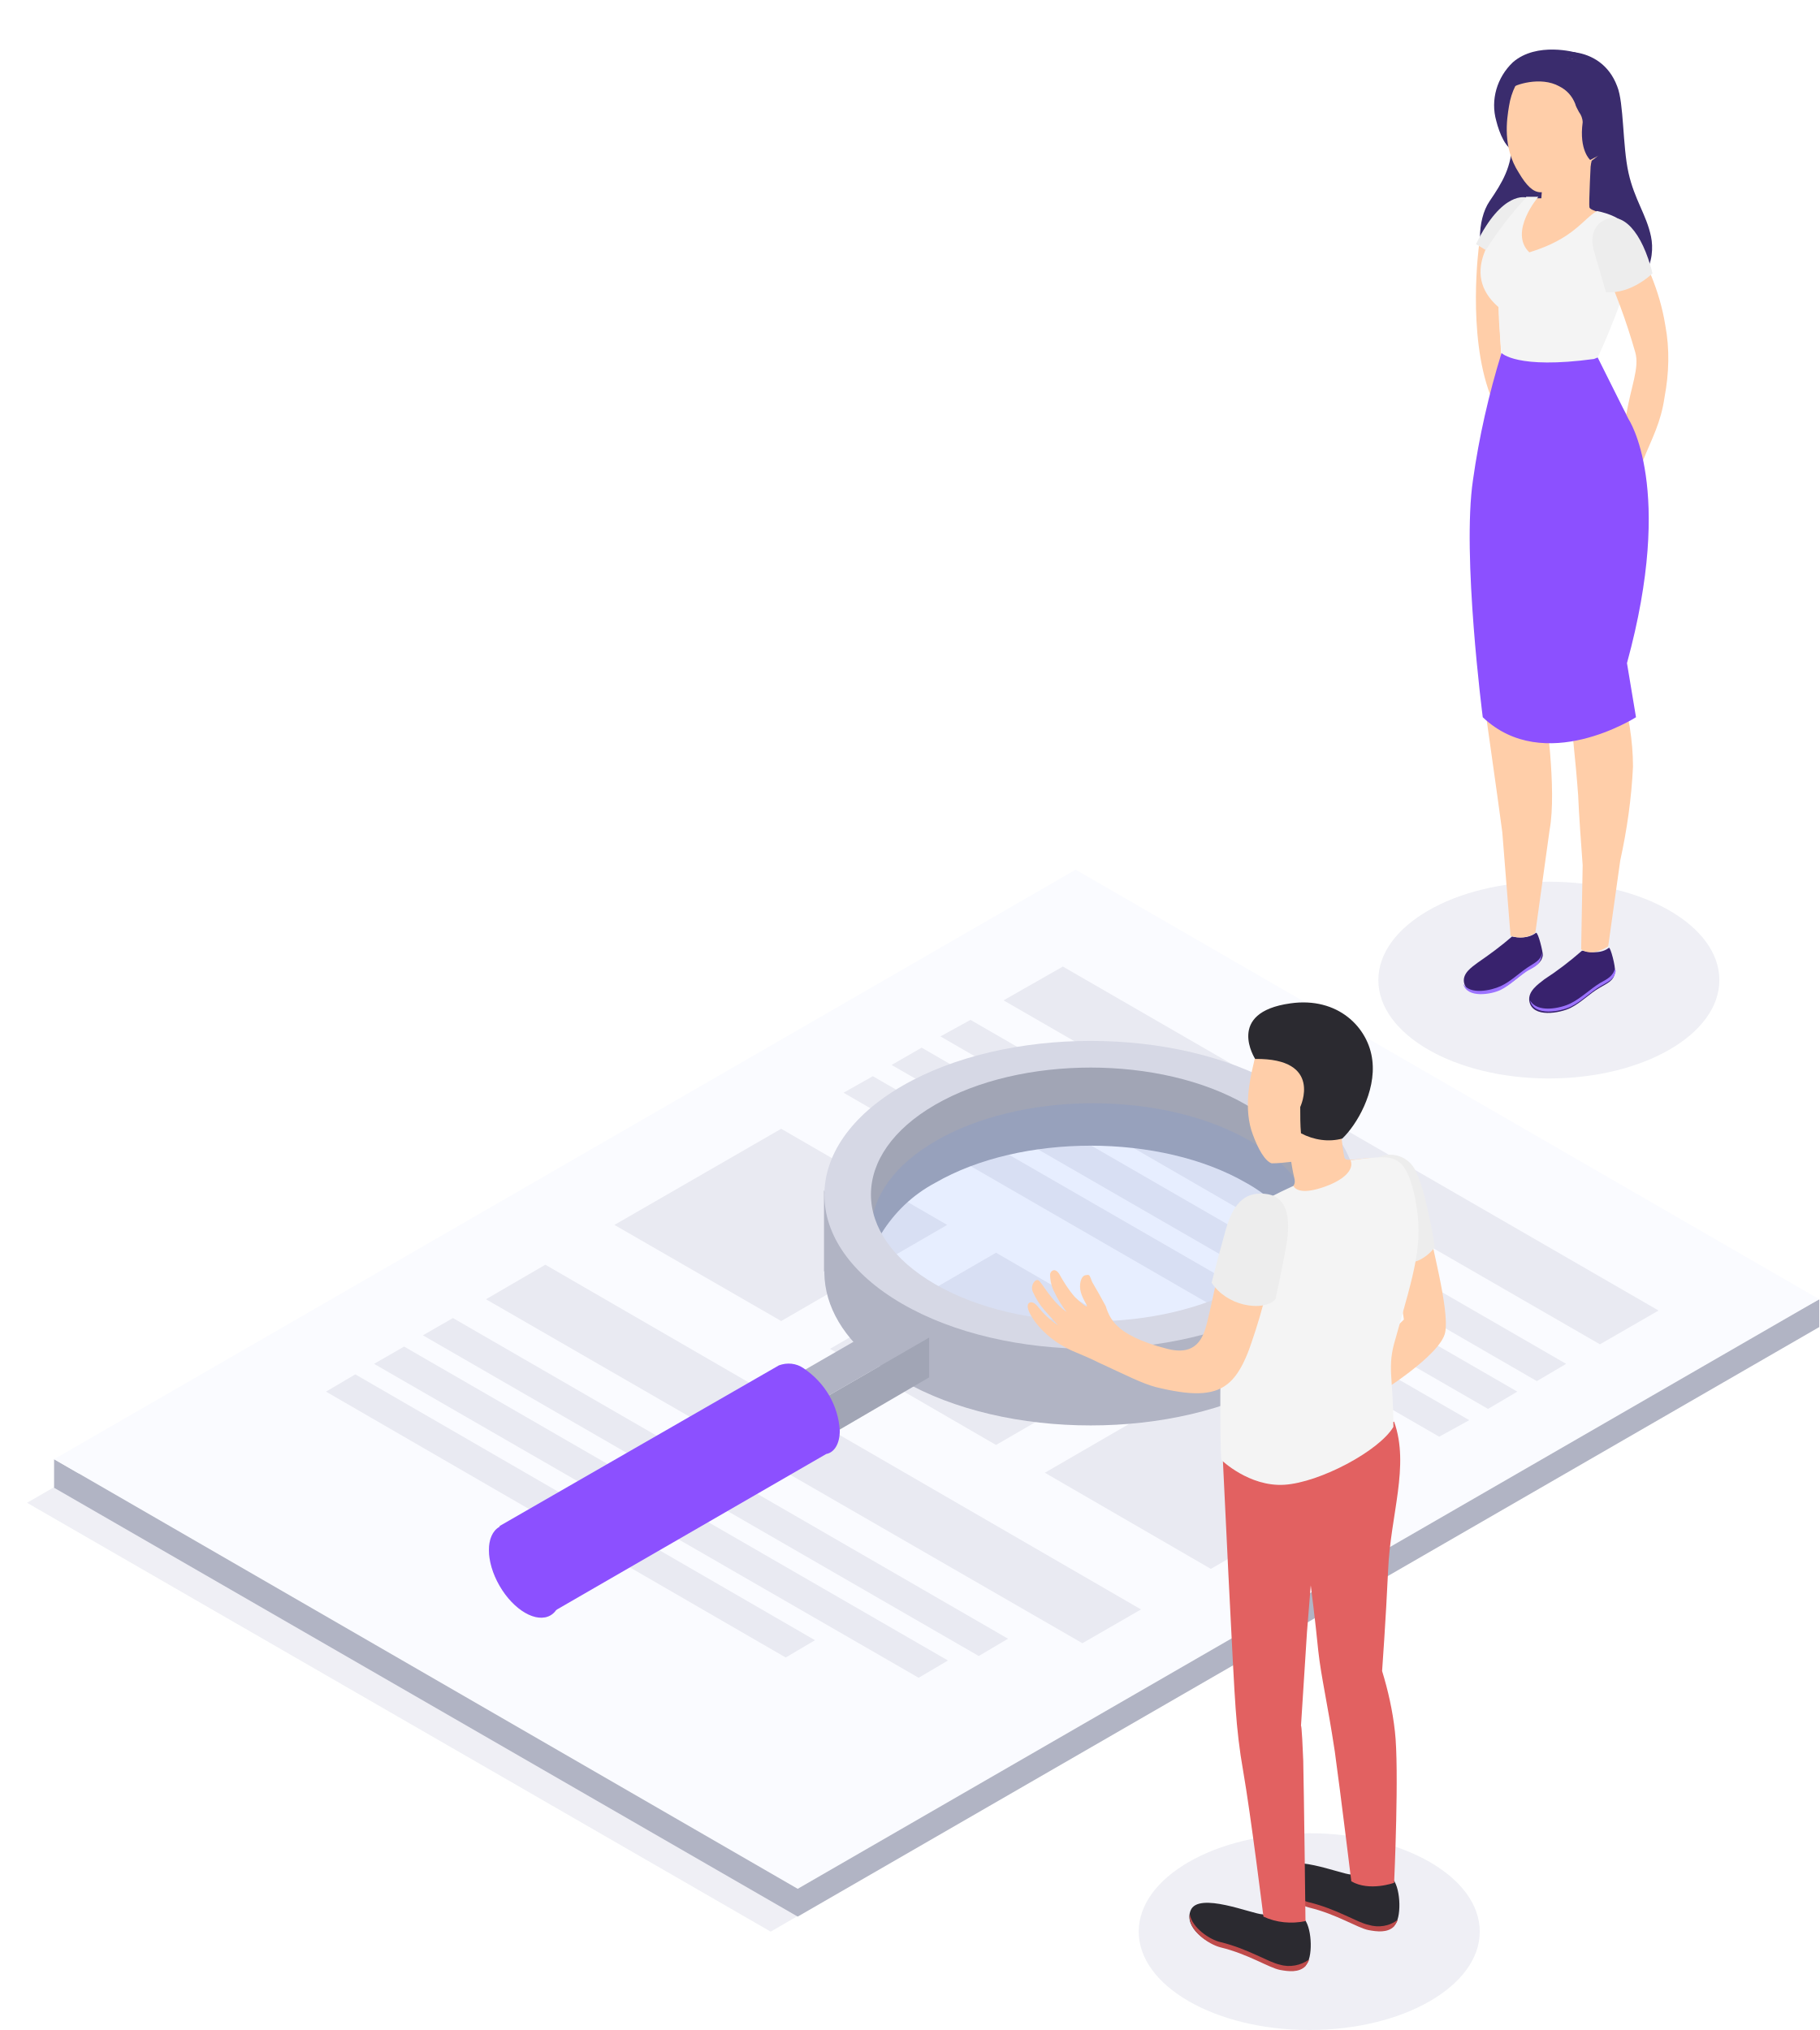
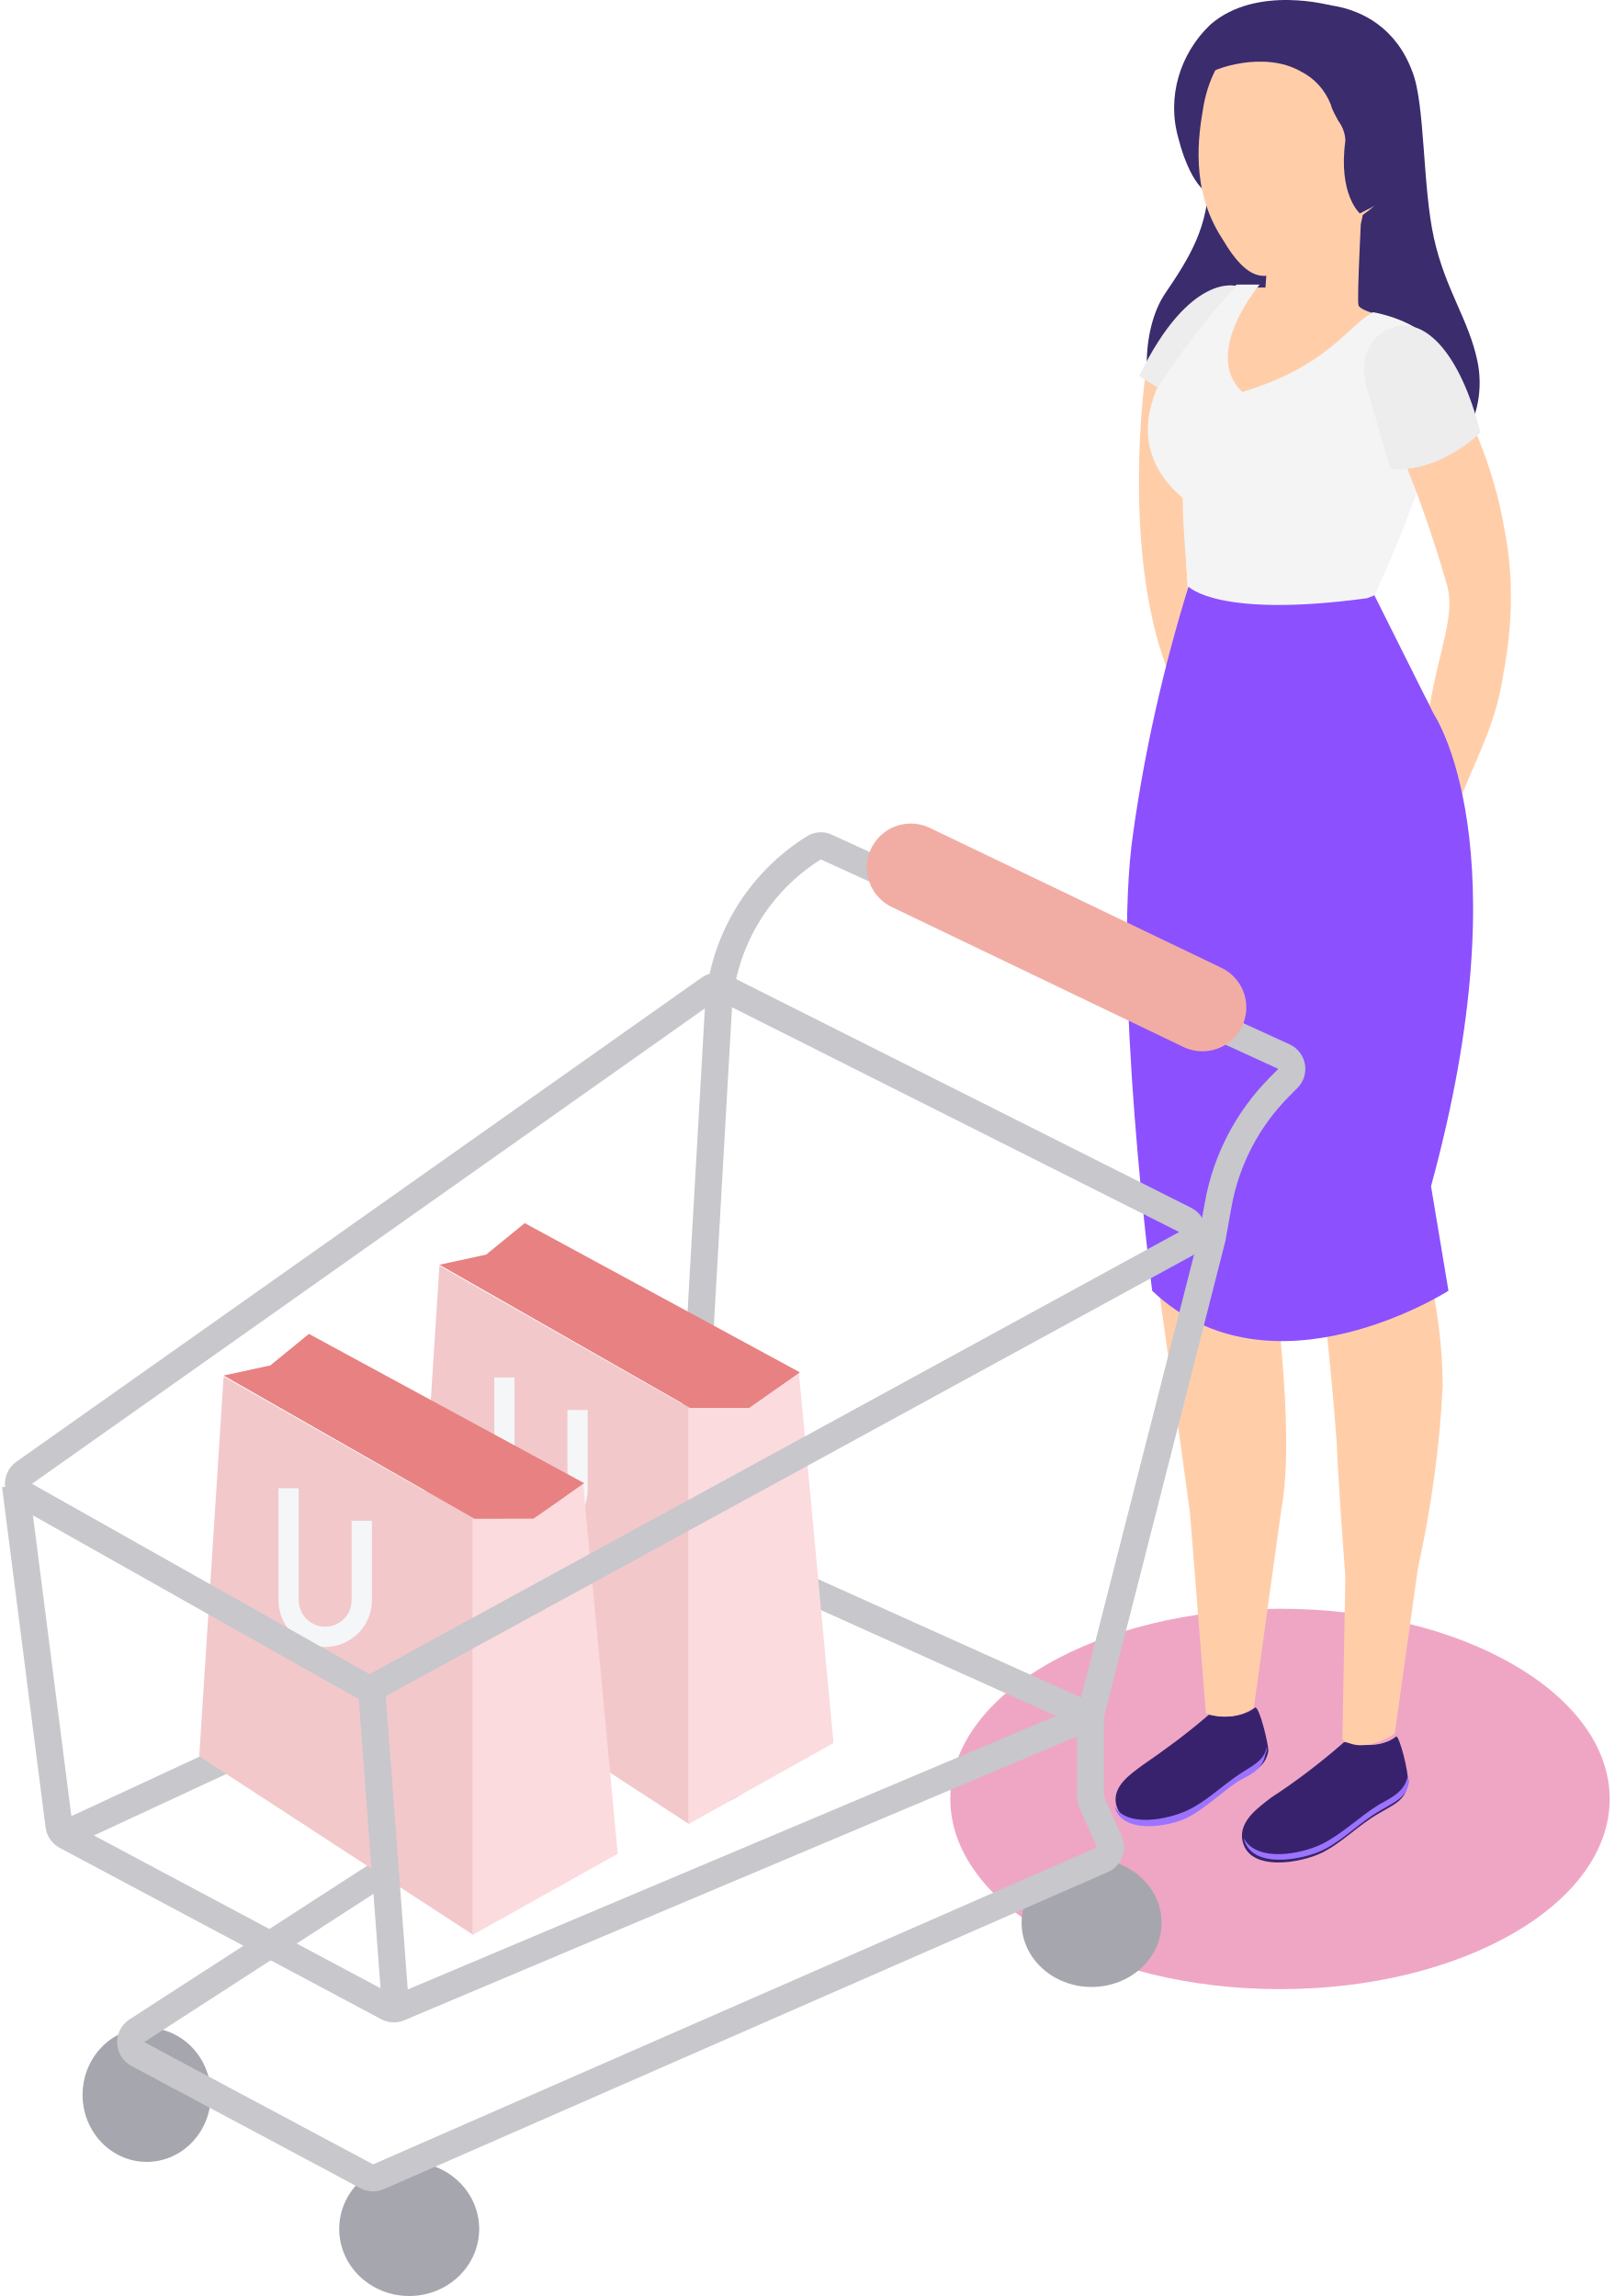
- <svg xmlns="http://www.w3.org/2000/svg" version="1.1" id="Layer_1" x="0px" y="0px" viewBox="0 0 242.2 270.3" style="enable-background:new 0 0 242.2 270.3;" xml:space="preserve">
-   <style type="text/css">
- 	.st0{opacity:0.4;fill:#D6D8E5;enable-background:new    ;}
- 	.st1{fill:#B1B4C4;}
- 	.st2{fill:#FAFBFF;}
- 	.st3{fill:#E9EAF2;}
- 	.st4{fill:#3A2C6D;}
- 	.st5{fill:#FFCEA9;}
- 	.st6{fill:#F4F4F4;}
- 	.st7{fill:#38226D;}
- 	.st8{fill:#9C73FF;}
- 	.st9{fill:#8C50FF;}
- 	.st10{fill:#EDEDED;}
- 	.st11{fill:#A1A5B5;}
- 	.st12{opacity:0.1;fill:#3E7EFF;enable-background:new    ;}
- 	.st13{fill:#D6D8E5;}
- 	.st14{opacity:0.1;enable-background:new    ;}
- 	.st15{fill:#2B2A30;}
- 	.st16{fill:#BF4B4B;}
- 	.st17{fill:#E26161;}
- </style>
-   <g id="Слой_2">
-     <g id="Слой_1-2">
-       <polygon class="st0" points="102.6,257.2 3.6,200.1 139.6,121.6 238.6,178.7   " />
-       <polygon class="st1" points="238.9,174.8 143.2,119.6 10.5,196.2 7.2,194.3 7.2,198.1 106.2,255.2 242.2,176.7 242.2,173   " />
-       <polygon class="st2" points="106.2,251.5 7.2,194.3 143.2,115.8 242.2,173   " />
-       <polygon class="st3" points="213,179 133.6,133.2 141.5,128.7 220.8,174.5   " />
-       <polygon class="st3" points="204.6,183.9 125.2,138 129.2,135.8 208.5,181.6   " />
-       <polygon class="st3" points="198.1,187.6 118.7,141.8 122.7,139.5 202,185.3   " />
-       <polygon class="st3" points="191.6,191.3 112.3,145.5 116.2,143.3 195.6,189.1   " />
-       <polygon class="st3" points="144.1,218.8 64.7,173 72.6,168.4 151.9,214.3   " />
-       <polygon class="st3" points="130.3,220.5 56.3,177.8 60.3,175.5 134.2,218.2   " />
-       <polygon class="st3" points="122.3,223.4 49.8,181.6 53.8,179.3 126.2,221.1   " />
-       <polygon class="st3" points="104.6,220.7 43.4,185.3 47.3,183 108.5,218.4   " />
-       <polygon class="st3" points="104,175.9 81.8,163.1 104,150.3 126.1,163.1   " />
-       <polygon class="st3" points="132.6,192.4 110.5,179.6 132.6,166.8 154.7,179.6   " />
-       <polygon class="st3" points="161.2,208.9 139.1,196.1 161.2,183.3 183.3,196.1   " />
-       <g id="Girl_8">
-         <ellipse class="st0" cx="206.2" cy="130.5" rx="22.7" ry="13.1" />
-         <path id="_Контур_27" class="st4" d="M205.2,8c0.9-1.5,7.9-2.4,10.1,3.5c0.9,2.2,0.7,7.9,1.5,11.5s2.4,5.6,3,8.5     s-0.4,7.8-7.4,8.6s-12.4-1.6-14.1-3.8s-1.7-7,0-9.5s3-4.6,3-8L205.2,8z" />
-         <path class="st5" d="M196.9,32.7c0,0-1.6,11.7,1.5,19.9s2.3-2.1,2.3-2.1l-0.8-2.5c0,0-0.6-9.5-0.4-11.8s0.2-4.3,0.4-4.5     s-0.6-0.6-0.9-0.6S196.9,32.7,196.9,32.7z" />
-         <path id="_Контур_28" class="st4" d="M209.8,7c0,0-5.2-1.5-8.4,1.3c-2.1,2-3,5-2.2,7.8c0.4,1.6,1.3,3.9,2.6,4     S209.8,7,209.8,7z" />
-         <path id="_Контур_29" class="st5" d="M211.8,21.3c0,0-0.3,5.8-0.2,6.3s2.3,0.8,2.9,1.4s-3.2,6.4-5.1,7.3s-7.9-1.4-8.3-4.3     c-0.4-2.7,1.7-4.8,2.5-5.6c0.5,0,1.1,0,1.6,0l0.2-2.8C208,22.6,211.8,21.3,211.8,21.3z" />
-         <path id="_Контур_30" class="st6" d="M212.6,28.1c1.6,0.3,3.5,1.1,3.8,2c0.7,3.2,0.5,6.6-0.5,9.7c-1.4,3.8-2.4,6.1-3.2,7.8     c0,0-7.1,3-12.8-0.5c0,0-0.4-4-0.4-6.2c-5.3-4.6-0.8-10.3,3.7-14.7c0.5,0,1.1,0,1.6,0c0,0-4,4.7-1.2,7.4     C209.5,31.8,210.7,29.2,212.6,28.1z" />
-         <path id="_Контур_31" class="st5" d="M200.9,14.1L200.9,14.1c0.6-3.8,3.3-6.6,7.2-6.4c4.1,0.2,7.3,3.7,7.1,7.8     c-0.1,2.4-1.4,4.6-3.3,5.9c-0.1,0.6-0.3,1.1-0.6,1.6c-1.4,1.6-5,2.6-6.2,2.6c-1,0-1.9-0.9-2.9-2.6     C200,19.6,200.6,15.9,200.9,14.1z" />
-         <path class="st4" d="M209.2,7.8c2.7,0.5,4.9,1.3,5.7,3.9c0.5,1.8,1.2,5.3,0.5,6.8l-0.4,1.1l-3.3,1.7c0,0-1.5-1.3-1-5     c0-0.5-0.2-1-0.5-1.4c-0.2-0.4-0.4-0.7-0.5-1.1c-0.4-1-1.1-1.8-2.1-2.3c-2.5-1.4-6-0.2-6.5,0.3C202.6,8.7,205.9,7,209.2,7.8z" />
-         <path id="_Контур_32" class="st5" d="M216.5,55.3c0.6-3.8,1.8-6.3,1.2-8.4c-1.2-4.2-2.7-8.3-4.6-12.3     c-1.2-2.4-0.8-4,0.4-4.9c1.4-1,2.7-0.6,4,2c1.6,3.3,3.4,6.7,4.2,11.6c0.6,3.2,0.5,6.4-0.1,9.6c-0.5,3.4-1.6,5.3-2.9,8.5     C218.4,62.3,216,58.6,216.5,55.3z" />
-         <path class="st7" d="M214.2,126.2c-1.4,1.1-3.5,0.3-3.6,0.4c-1.6,1.4-3.3,2.7-5,3.8c-0.9,0.7-2.2,1.6-2,2.9     c0.4,2.3,4.1,1.6,5.5,0.9s2.5-1.9,3.9-2.7c1-0.6,1.9-0.9,2-2.1C215.1,128.7,214.4,126.1,214.2,126.2z" />
-         <path class="st8" d="M215,128.9c-0.2,1.1-1.1,1.5-2,2c-1.3,0.8-2.5,2-3.9,2.7s-4.5,1.3-5.4-0.4c0.5,2.2,4.1,1.5,5.5,0.8     s2.5-1.9,3.9-2.7c1-0.6,1.9-0.9,2-2.1C215,129.2,215,129.1,215,128.9z" />
-         <path class="st7" d="M204.5,124.2c-1.3,1-3.1,0.5-3.2,0.5c-1.5,1.3-3,2.4-4.6,3.5c-0.8,0.6-2,1.4-1.8,2.6     c0.4,2.1,3.8,1.5,5.1,0.8s2.3-1.7,3.5-2.5c0.9-0.5,1.7-0.8,1.9-1.9C205.4,126.7,204.8,124.2,204.5,124.2z" />
-         <path class="st8" d="M205.3,126.9c-0.2,1-1,1.3-1.9,1.9c-1.2,0.8-2.3,1.9-3.6,2.5s-4.1,1.2-5-0.3c0.5,2,3.8,1.4,5,0.8     s2.3-1.7,3.5-2.5c0.9-0.5,1.7-0.8,1.9-1.9C205.3,127.2,205.3,127.1,205.3,126.9z" />
-         <path class="st5" d="M197.1,60.4c0.6-4.7,2.4-11.6,2.4-11.6c1.6,0.8,3.4,1.2,5.3,1.3c2.7,0,5.3-0.3,7.9-0.8     c0.9,1.5,1.8,2.9,2.8,4.3c1.4,1.9,4,6,3.4,13.3c-0.4,4.7-3.1,24.8-3.1,24.8c1,3.4,1.6,6.9,1.6,10.4c-0.2,4.2-0.8,8.4-1.7,12.5     l-1.6,11.4c0,0-2.1,1.5-3.6,0.4l0.2-11.2c-0.2-2.7-0.5-6.8-0.6-9.3c-0.3-4.2-1-10.9-1.3-12.5s-0.8-4.6-1-7.8s-1.5-19.8-1.5-19.8     l-0.2,3.1c0,0-0.2,5-0.9,11.2s-1,9-1,9c0.7,1.2,1.2,2.6,1.4,4c0.1,1.3,1.7,12,0.7,17.4l-1.9,13.7c-1,0.7-2.2,0.8-3.3,0.4     l-1.1-13.8c-0.7-5.3-2.3-16.4-2.5-17.9c-0.5-2.9-0.8-5.9-0.9-8.9C196.4,78.2,196.5,65.2,197.1,60.4z" />
-         <path class="st9" d="M212.7,47.6l4.1,8.2c0,0,6.2,9.1-0.2,32.5l1.2,7.2c0,0-12.2,7.8-20.4,0c0,0-2.8-21.6-1.3-31.6     c0.8-5.7,2.1-11.4,3.8-16.9c0,0,2,2.2,12.3,0.8" />
-         <path class="st10" d="M220,36.4c0,0-2.8,2.8-6.2,2.5l-1.6-5.5c0,0-1-2.9,1.4-4.1S218.6,30.8,220,36.4z" />
-         <path class="st10" d="M203.2,26.3c0,0-3.2-1-6.7,6.2l1.3,0.8C199.4,30.8,201.2,28.4,203.2,26.3z" />
-       </g>
-       <path class="st1" d="M175.4,158.6c-1.6-1.4-3.3-2.7-5.1-3.7c-13.9-8-36.4-8-50.2,0c-2.1,1.2-4.1,2.7-5.8,4.4    c-7.6,7.8-5.7,17.9,5.8,24.5c13.8,8,36.4,8,50.2,0C182.2,177.1,183.9,166.5,175.4,158.6z M165.9,181.3c-11.4,6.6-30,6.6-41.4,0    c-8-4.6-10.4-11.3-7.2-17.1c1.7-2.9,4.2-5.2,7.2-6.8c11.4-6.6,30-6.6,41.4,0c3,1.6,5.4,3.9,7.1,6.8l0,0    C176.3,170.1,173.9,176.7,165.9,181.3z" />
-       <path class="st11" d="M173,164.3L173,164.3c-1.7-2.9-4.2-5.2-7.1-6.8c-11.4-6.6-30-6.6-41.4,0c-3,1.6-5.4,3.9-7.2,6.8l-3.1-4.9    l-0.6-0.9l4-9.5l13.9-7.7l25.9,0.5L175,152c0,0,0.3,3.3,0.4,6.6C175.4,162.7,175,166.7,173,164.3z" />
-       <polygon class="st1" points="109.7,169.3 109.7,158.5 115.1,167.6   " />
-       <polygon class="st1" points="180.7,169.3 180.7,158.5 175.9,163.9   " />
-       <ellipse class="st12" cx="145.5" cy="163.9" rx="29.5" ry="17" />
-       <path class="st1" d="M112.4,171.2c0,0,4.5,17.9,38.5,17c23.5,0,26.6-20.2,26-23.1c-4.9,6.7-12.5,11-20.8,11.6    c-14.3,1.3-24.9,1.1-30.6-1.6c-5.7-2.7-13.1-9.9-13.1-9.9L112.4,171.2z" />
-       <path class="st13" d="M120.1,173.6c-13.8-8-13.8-21,0-29s36.4-8,50.2,0s13.8,21,0,29S133.9,181.6,120.1,173.6z M165.9,147.1    c-11.4-6.6-30-6.6-41.4,0s-11.4,17.3,0,23.9s30,6.6,41.4,0S177.3,153.7,165.9,147.1z" />
-       <ellipse transform="matrix(0.866 -0.5 0.5 0.866 -95.2501 62.981)" class="st14" cx="69.9" cy="209.2" rx="3.9" ry="6.8" />
-       <polygon class="st1" points="123.7,178.1 108.8,186.7 104.2,184.1 119.1,175.5   " />
-       <polygon class="st11" points="123.7,183.4 108.8,192.1 108.8,186.7 123.7,178.1   " />
-       <path class="st9" d="M111.8,190.5c-0.2-3.4-2-6.4-4.8-8.3c-1-0.7-2.2-0.8-3.3-0.4l0,0l-37.2,21.4l6.8,11.6l36.7-21.2    C111.1,193.4,111.8,192.2,111.8,190.5z" />
-       <ellipse transform="matrix(0.866 -0.5 0.5 0.866 -95.2501 62.981)" class="st9" cx="69.9" cy="209.2" rx="3.9" ry="6.8" />
-       <g id="Men_1">
-         <ellipse class="st0" cx="174.3" cy="257.2" rx="22.7" ry="13.1" />
-         <path id="_Контур_54" class="st5" d="M190.2,163.1c0.2,2.1,2.8,11.2,2.2,14.3s-9.1,8.3-9.1,8.3l-1.2-5.3l4.8-4.7l-1.3-8.8     L190.2,163.1z" />
-         <path id="_Контур_55" class="st10" d="M183.5,154.1c1.7-0.8,3.8-0.2,4.8,1.5c1.3,2.1,2.6,9.3,2.7,10.5c0,0-1.8,2.5-4.4,2     L183.5,154.1z" />
-         <path class="st15" d="M173.7,255.6c-1.9,0.5-3.9,0.3-5.6-0.7c-1.3,0-8.6-3.1-9.6-0.5c-0.9,2.3,2.3,4.4,4,4.8     c3.7,0.9,6.4,2.7,7.9,3c1.1,0.2,2.5,0.4,3.4-0.5C174.8,260.8,174.7,256.9,173.7,255.6z" />
-         <path class="st16" d="M170.4,261.6c-1.5-0.3-4.2-2.1-7.9-3c-1.4-0.3-3.8-1.9-4.1-3.7c-0.3,2.1,2.5,4,4.1,4.4     c3.7,0.9,6.4,2.7,7.9,3c1.1,0.2,2.5,0.4,3.4-0.5c0.2-0.3,0.4-0.6,0.5-0.9C173.2,261.7,171.7,262,170.4,261.6z" />
-         <path class="st15" d="M185.5,250.3c-1.9,0.5-3.9,0.3-5.6-0.7c-1.3,0-8.6-3.1-9.6-0.5c-0.9,2.3,2.3,4.4,4,4.8     c3.7,0.9,6.4,2.7,7.9,3c1.1,0.2,2.5,0.4,3.4-0.5C186.6,255.5,186.5,251.6,185.5,250.3z" />
-         <path class="st16" d="M182.2,256.3c-1.5-0.3-4.2-2.1-7.9-3c-1.4-0.3-3.8-1.9-4.1-3.7c-0.3,2.1,2.5,4,4.1,4.4     c3.7,0.9,6.4,2.7,7.9,3c1.1,0.2,2.5,0.4,3.4-0.5c0.2-0.3,0.4-0.6,0.5-0.9C185,256.5,183.5,256.7,182.2,256.3z" />
-         <path id="_Контур_56" class="st17" d="M185.7,230.5c-0.3-2.7-0.9-5.4-1.7-8c0,0,0.5-6.9,0.8-13.4     c0.3-7.4,2.9-13.9,0.8-19.8l-22.8,5.1c0,0,1.4,29.5,1.7,33.1c0.2,2.8,0.5,5.5,1,8.3c1,5.7,2.7,19.4,2.7,19.4     c1.7,0.8,3.7,1,5.6,0.6c0,0-0.2-17.2-0.3-21.4c-0.2-5-0.3-4.6-0.3-4.6l0.8-12.5l0.5-6.2c0,0,0.6,4.6,1,8.7     c0.4,3.6,1.2,6.8,2.2,13.4c0.8,5.8,2.2,17.3,2.2,17.3c2.4,1.4,5.7,0.2,5.7,0.2S186.3,235.5,185.7,230.5z" />
-         <path id="_Контур_57" class="st5" d="M182.3,154.2c-1.7,0.1-3,0.5-3.3,0c-0.2-0.9-0.3-1.8-0.4-2.7c0.2-0.5,0.4-1,0.4-1     c2.2-1.3,2.9-3.7,3.2-6.5c0.5-4.7-2-8.8-6.8-9.3c-4.4-0.5-7.7,2.6-8.5,6.9c-0.5,2.1-1.4,6.1-0.1,9.5c0.7,1.9,1.6,3.5,2.5,3.8     c0.9,0,1.7-0.1,2.6-0.2l0,0c0,0,0.2,1.3,0.4,2.1s0.1,1.3-1.6,2.3s2.5,3.1,5.3,2.9s5.8-1.9,6.7-3.6     C183.6,156.5,183.5,154.2,182.3,154.2z" />
-         <path id="_Контур_58" class="st6" d="M179.8,154.5c0.5,1.2-0.8,2.7-4,3.7s-3.6-0.3-3.6-0.3c-2.2,1-4.3,2.1-6.4,3.3     c-2,1.4-2.8,5.3-3.1,12c-0.3,7.7-0.3,19.2-0.1,21.2c0,0,3.7,3.6,8.4,3.3s12.6-4.5,14.5-7.7c0-6.8-0.9-7.9,0.3-11.8     c2.5-9,3.8-12.6,2.6-18.6c-1-4.9-2.4-5.5-4.4-5.5C182.7,154.1,181.2,154.3,179.8,154.5z" />
-         <path id="_Контур_59" class="st5" d="M155.4,179.6c3.9,1,4.8-1.5,5.3-3.5c1.2-4.9,1.9-9.3,2.8-12c1.1-3.3,2.2-3.8,3.8-4.4     c1.9-0.8,3.5,0.8,2.8,5c-0.8,4.8-1.9,9.5-3.5,14.1c-0.5,1.5-1.5,4.2-3.2,5.5c-2,1.6-5,1.5-9.5,0.4c-1.9-0.5-4-1.6-7.7-3.3     c-1-0.5-1.7-0.8-3.6-1.6c-1.9-0.9-3.5-2.1-4.8-3.8c-1-1.4-1.1-2.1-0.9-2.4s0.7-0.3,1.2,0.3c0.8,1,1.7,1.9,2.8,2.6     c0,0-1.2-1.3-1.9-2.1c-0.6-0.7-1.1-1.5-1.5-2.4c-0.4-0.8,0.4-2,0.9-1.4s0.8,1.2,1.8,2.4c0.5,0.6,1.1,1.2,1.8,1.7     c-0.6-0.8-1.2-1.7-1.6-2.6c-0.4-0.7-0.6-1.6-0.6-2.4c0-0.4,0.6-1,1.2-0.1c0.6,1.1,1.3,2.2,2.1,3.1c0.9,0.9,1.6,1.4,1.6,1.2     s-0.5-0.8-0.8-1.8s0-2.2,0.6-2.3s0.5-0.1,0.9,0.9c0.6,1,1.2,2.1,1.8,3.2c0.3,1,0.8,2,1.6,2.7     C149.7,177.5,151.8,178.7,155.4,179.6z" />
-         <path id="_Контур_60" class="st10" d="M168.7,159c-2.6-0.4-4.4,0.8-5.5,4.7s-1.9,7.1-1.9,7.1c1,1.5,2.6,2.5,4.3,2.9     c3.1,0.7,4.2-0.7,4.2-0.7s0.9-4.1,1.4-6.9S171.9,159.5,168.7,159z" />
-         <path class="st15" d="M167.1,141c0,0-4-6.2,4.7-7.4c6.3-0.9,10.4,3.2,10.9,7.6c0.5,4.2-2.1,8.6-4,10.4c-1.8,0.5-3.8,0.2-5.5-0.7     c-0.1-1.1-0.1-2.3-0.1-3.5C173.1,147.4,176.2,140.9,167.1,141z" />
-       </g>
-     </g>
-   </g>
+ <svg xmlns="http://www.w3.org/2000/svg" width="239" height="340" viewBox="0 0 239 340" fill="none">
+   <path opacity="0.4" d="M189.493 294.559C216.448 294.559 238.299 281.948 238.299 266.393C238.299 250.838 216.448 238.227 189.493 238.227C162.538 238.227 140.687 250.838 140.687 266.393C140.687 281.948 162.538 294.559 189.493 294.559Z" fill="#D8216E" />
+   <path d="M187.343 3.013C189.278 -0.212 204.328 -2.147 209.058 10.538C210.993 15.268 210.563 27.523 212.283 35.264C214.003 43.004 217.443 47.304 218.733 53.539C220.023 59.774 217.873 70.309 202.823 72.029C187.773 73.749 176.162 68.589 172.507 63.859C168.852 59.129 168.852 48.809 172.507 43.434C176.162 38.059 178.958 33.543 178.958 26.233L187.343 3.013Z" fill="#3A2C6D" />
+   <path d="M169.497 56.119C169.497 56.119 166.057 81.274 172.722 98.905C179.388 116.535 177.668 94.39 177.668 94.39L175.947 89.014C175.947 89.014 174.657 68.589 175.087 63.644C175.517 58.699 175.517 54.399 175.947 53.969C176.378 53.539 174.657 52.679 174.012 52.679C173.367 52.679 169.497 56.119 169.497 56.119Z" fill="#FFCEA9" />
+   <path d="M197.233 0.863C197.233 0.863 186.053 -2.362 179.172 3.658C174.657 7.958 172.722 14.408 174.442 20.428C175.302 23.868 177.237 28.813 180.033 29.028C182.828 29.243 197.233 0.863 197.233 0.863Z" fill="#3A2C6D" />
+   <path d="M201.533 31.608C201.533 31.608 200.888 44.079 201.103 45.154C201.318 46.229 206.048 46.874 207.338 48.164C208.628 49.454 200.458 61.924 196.373 63.859C192.288 65.794 179.387 60.849 178.527 54.614C177.667 48.809 182.183 44.294 183.903 42.574C184.978 42.574 186.268 42.574 187.343 42.574L187.773 36.553C193.363 34.404 201.533 31.608 201.533 31.608Z" fill="#FFCEA9" />
+   <path d="M203.253 46.229C206.693 46.874 210.778 48.594 211.423 50.529C212.928 57.409 212.498 64.719 210.348 71.384C207.338 79.554 205.188 84.499 203.468 88.155C203.468 88.155 188.203 94.605 175.947 87.079C175.947 87.079 175.087 78.479 175.087 73.749C163.692 63.859 173.367 51.604 183.043 42.144C184.118 42.144 185.408 42.144 186.483 42.144C186.483 42.144 177.883 52.249 183.903 58.054C196.588 54.184 199.168 48.594 203.253 46.229Z" fill="#F4F4F4" />
+   <path d="M178.098 16.128C179.388 7.958 185.193 1.938 193.578 2.368C202.393 2.798 209.273 10.323 208.843 19.138C208.628 24.298 205.833 29.028 201.748 31.823C201.533 33.114 201.103 34.188 200.458 35.264C197.448 38.704 189.708 40.854 187.128 40.854C184.978 40.854 183.043 38.919 180.893 35.264C176.162 27.953 177.453 19.998 178.098 16.128Z" fill="#FFCEA9" />
+   <path d="M195.943 2.583C201.748 3.658 206.478 5.378 208.198 10.968C209.273 14.838 210.778 22.363 209.273 25.588L208.413 27.953L201.318 31.608C201.318 31.608 198.093 28.813 199.168 20.858C199.168 19.783 198.738 18.708 198.093 17.848C197.663 16.988 197.233 16.343 197.018 15.483C196.158 13.333 194.653 11.613 192.503 10.538C187.128 7.528 179.603 10.108 178.528 11.183C181.753 4.518 188.848 0.863 195.943 2.583Z" fill="#3A2C6D" />
+   <path d="M211.638 104.71C212.928 96.54 215.508 91.165 214.218 86.65C211.638 77.619 208.413 68.804 204.328 60.204C201.748 55.044 202.608 51.604 205.188 49.669C208.198 47.519 210.993 48.379 213.788 53.969C217.228 61.064 221.098 68.374 222.818 78.909C224.108 85.79 223.893 92.67 222.603 99.55C221.528 106.86 219.163 110.945 216.368 117.825C215.723 119.76 210.563 111.805 211.638 104.71Z" fill="#FFCEA9" />
+   <path d="M206.693 257.148C203.683 259.513 199.168 257.793 198.953 258.008C195.513 261.018 191.858 263.813 188.203 266.178C186.268 267.683 183.473 269.618 183.903 272.413C184.763 277.358 192.718 275.853 195.728 274.348C198.738 272.843 201.103 270.263 204.113 268.543C206.263 267.253 208.198 266.608 208.413 264.028C208.628 262.523 207.123 256.933 206.693 257.148Z" fill="#38226D" />
+   <path d="M208.413 262.953C207.983 265.318 206.048 266.178 204.113 267.253C201.318 268.973 198.738 271.553 195.728 273.058C192.718 274.563 186.053 275.853 184.118 272.198C185.193 276.928 192.933 275.423 195.943 273.918C198.953 272.413 201.318 269.833 204.328 268.113C206.478 266.823 208.413 266.178 208.628 263.598C208.413 263.598 208.413 263.383 208.413 262.953Z" fill="#9C73FF" />
+   <path d="M185.838 252.848C183.043 254.998 179.172 253.923 178.957 253.923C175.732 256.718 172.507 259.083 169.067 261.448C167.347 262.738 164.767 264.458 165.197 267.038C166.057 271.553 173.367 270.263 176.162 268.758C178.957 267.253 181.108 265.103 183.688 263.383C185.623 262.308 187.343 261.663 187.773 259.298C187.773 258.223 186.483 252.848 185.838 252.848Z" fill="#38226D" />
+   <path d="M187.558 258.653C187.128 260.803 185.408 261.448 183.473 262.738C180.893 264.458 178.528 266.823 175.733 268.113C172.937 269.403 166.917 270.693 164.982 267.468C166.057 271.768 173.152 270.478 175.733 269.188C178.313 267.898 180.678 265.533 183.258 263.813C185.193 262.738 186.913 262.093 187.343 259.728C187.558 259.298 187.558 259.083 187.558 258.653Z" fill="#9C73FF" />
+   <path d="M169.927 115.675C171.217 105.57 175.087 90.734 175.087 90.734C178.527 92.454 182.398 93.314 186.483 93.529C192.288 93.529 197.878 92.885 203.468 91.809C205.403 95.035 207.338 98.045 209.488 101.055C212.498 105.14 218.088 113.955 216.798 129.65C215.938 139.755 210.133 182.971 210.133 182.971C212.283 190.281 213.573 197.807 213.573 205.332C213.143 214.362 211.853 223.392 209.918 232.207L206.478 256.718C206.478 256.718 201.963 259.943 198.738 257.578L199.168 233.497C198.738 227.692 198.093 218.877 197.878 213.502C197.233 204.472 195.728 190.066 195.083 186.626C194.438 183.186 193.363 176.736 192.933 169.856C192.503 162.976 189.708 127.285 189.708 127.285L189.278 133.95C189.278 133.95 188.848 144.701 187.343 158.031C185.838 171.361 185.193 177.381 185.193 177.381C186.698 179.961 187.773 182.971 188.203 185.981C188.418 188.776 191.858 211.782 189.708 223.392L185.623 252.848C183.473 254.353 180.893 254.568 178.527 253.708L176.162 224.037C174.657 212.642 171.217 188.776 170.787 185.551C169.712 179.316 169.067 172.866 168.852 166.416C168.422 153.946 168.637 125.995 169.927 115.675Z" fill="#FFCEA9" />
+   <path d="M203.468 88.154L212.283 105.785C212.283 105.785 225.613 125.35 211.853 175.661L214.433 191.142C214.433 191.142 188.203 207.912 170.572 191.142C170.572 191.142 164.552 144.701 167.777 123.2C169.497 110.945 172.292 98.69 175.947 86.865C175.947 86.865 180.247 91.595 202.393 88.585" fill="#8C50FF" />
+   <path d="M219.163 64.074C219.163 64.074 213.143 70.094 205.833 69.449L202.393 57.624C202.393 57.624 200.243 51.389 205.403 48.809C210.563 46.229 216.153 52.034 219.163 64.074Z" fill="#EDEDED" />
+   <path d="M183.043 42.359C183.043 42.359 176.162 40.209 168.637 55.689L171.432 57.409C174.872 52.034 178.743 46.874 183.043 42.359Z" fill="#EDEDED" />
+   <ellipse rx="10.361" ry="9.93" transform="matrix(-1 0 0 1 60.5783 330.07)" fill="#A6A6AE" />
+   <ellipse rx="9.498" ry="9.93" transform="matrix(-1 0 0 1 21.7229 310.211)" fill="#A6A6AE" />
+   <ellipse rx="10.361" ry="9.498" transform="matrix(-1 0 0 1 161.602 284.739)" fill="#A6A6AE" />
+   <ellipse rx="9.93" ry="10.361" transform="matrix(-1 0 0 1 104.183 257.108)" fill="#A6A6AE" />
+   <path d="M2.295 219.98L8.731 270.354C8.813 270.997 9.201 271.56 9.773 271.865L57.362 297.242C57.894 297.526 58.525 297.555 59.08 297.32L160.482 254.526C161.059 254.283 161.488 253.784 161.643 253.178L179.449 183.37L180.34 178.396C181.523 171.788 184.693 165.699 189.427 160.939L190.663 159.697C191.645 158.71 191.344 157.048 190.078 156.468L122.274 125.408C121.717 125.153 121.071 125.194 120.551 125.516V125.516C112.208 130.691 106.91 139.605 106.351 149.405L101.895 227.54C101.853 228.276 101.41 228.929 100.741 229.24L10.066 271.379" stroke="#C7C7CC" stroke-width="4" />
+   <path d="M161 254L104.614 228.614" stroke="#C7C7CC" stroke-width="4" />
+   <path d="M161.433 253.5V266.029C161.433 266.31 161.492 266.587 161.606 266.843L164.236 272.741C164.688 273.755 164.229 274.943 163.212 275.388L56.038 322.341C55.476 322.587 54.833 322.562 54.293 322.274L20.4 304.167C19.056 303.449 18.977 301.552 20.256 300.724L101.339 248.281C102.064 247.812 102.406 246.931 102.187 246.095L100.807 240.822C100.764 240.657 100.742 240.487 100.742 240.316V230.341" stroke="#C7C7CC" stroke-width="4" />
+   <path d="M134.835 128.454L178.008 149.177" stroke="#F1ADA4" stroke-width="13" stroke-linecap="round" />
+   <path d="M61.442 243.678L65.051 187.44L102.041 208.492V270.143L61.442 243.678Z" fill="#F2C8CB" />
+   <path d="M74.674 203.981V220.563C74.674 222.411 75.616 224.13 77.173 225.125V225.125C80.776 227.427 85.501 224.839 85.501 220.563V208.792" stroke="#F5F6F7" stroke-width="3" />
+   <path d="M123.394 258.113L101.891 270.143V208.492H110.913L118.281 203.379L123.394 258.113Z" fill="#FBDBDE" />
+   <path d="M77.681 181.125L118.431 203.229L110.913 208.492H102.192L65.05 187.29L71.968 185.786L77.681 181.125Z" fill="#E88181" />
+   <path d="M29.494 260.083L33.103 203.846L70.093 224.897V286.548L29.494 260.083Z" fill="#F2C8CB" />
+   <path d="M42.726 220.386V236.969C42.726 238.816 43.668 240.536 45.225 241.53V241.53C48.828 243.833 53.553 241.245 53.553 236.969V225.198" stroke="#F5F6F7" stroke-width="3" />
+   <path d="M91.446 274.519L69.943 286.548V224.897H78.965L86.333 219.785L91.446 274.519Z" fill="#FBDBDE" />
+   <path d="M45.734 197.53L86.484 219.634L78.965 224.897H70.244L33.103 203.695L40.02 202.192L45.734 197.53Z" fill="#E88181" />
+   <path d="M55.666 249.669L175.524 184.195C176.939 183.421 176.904 181.377 175.463 180.653L107.056 146.262C106.396 145.93 105.606 145.989 105.003 146.416L3.58 218.094C2.381 218.941 2.473 220.748 3.752 221.469L53.724 249.655C54.326 249.995 55.06 250 55.666 249.669Z" stroke="#C7C7CC" stroke-width="4" />
+   <path d="M58.5 296.5L55 250" stroke="#C7C7CC" stroke-width="4" />
</svg>
